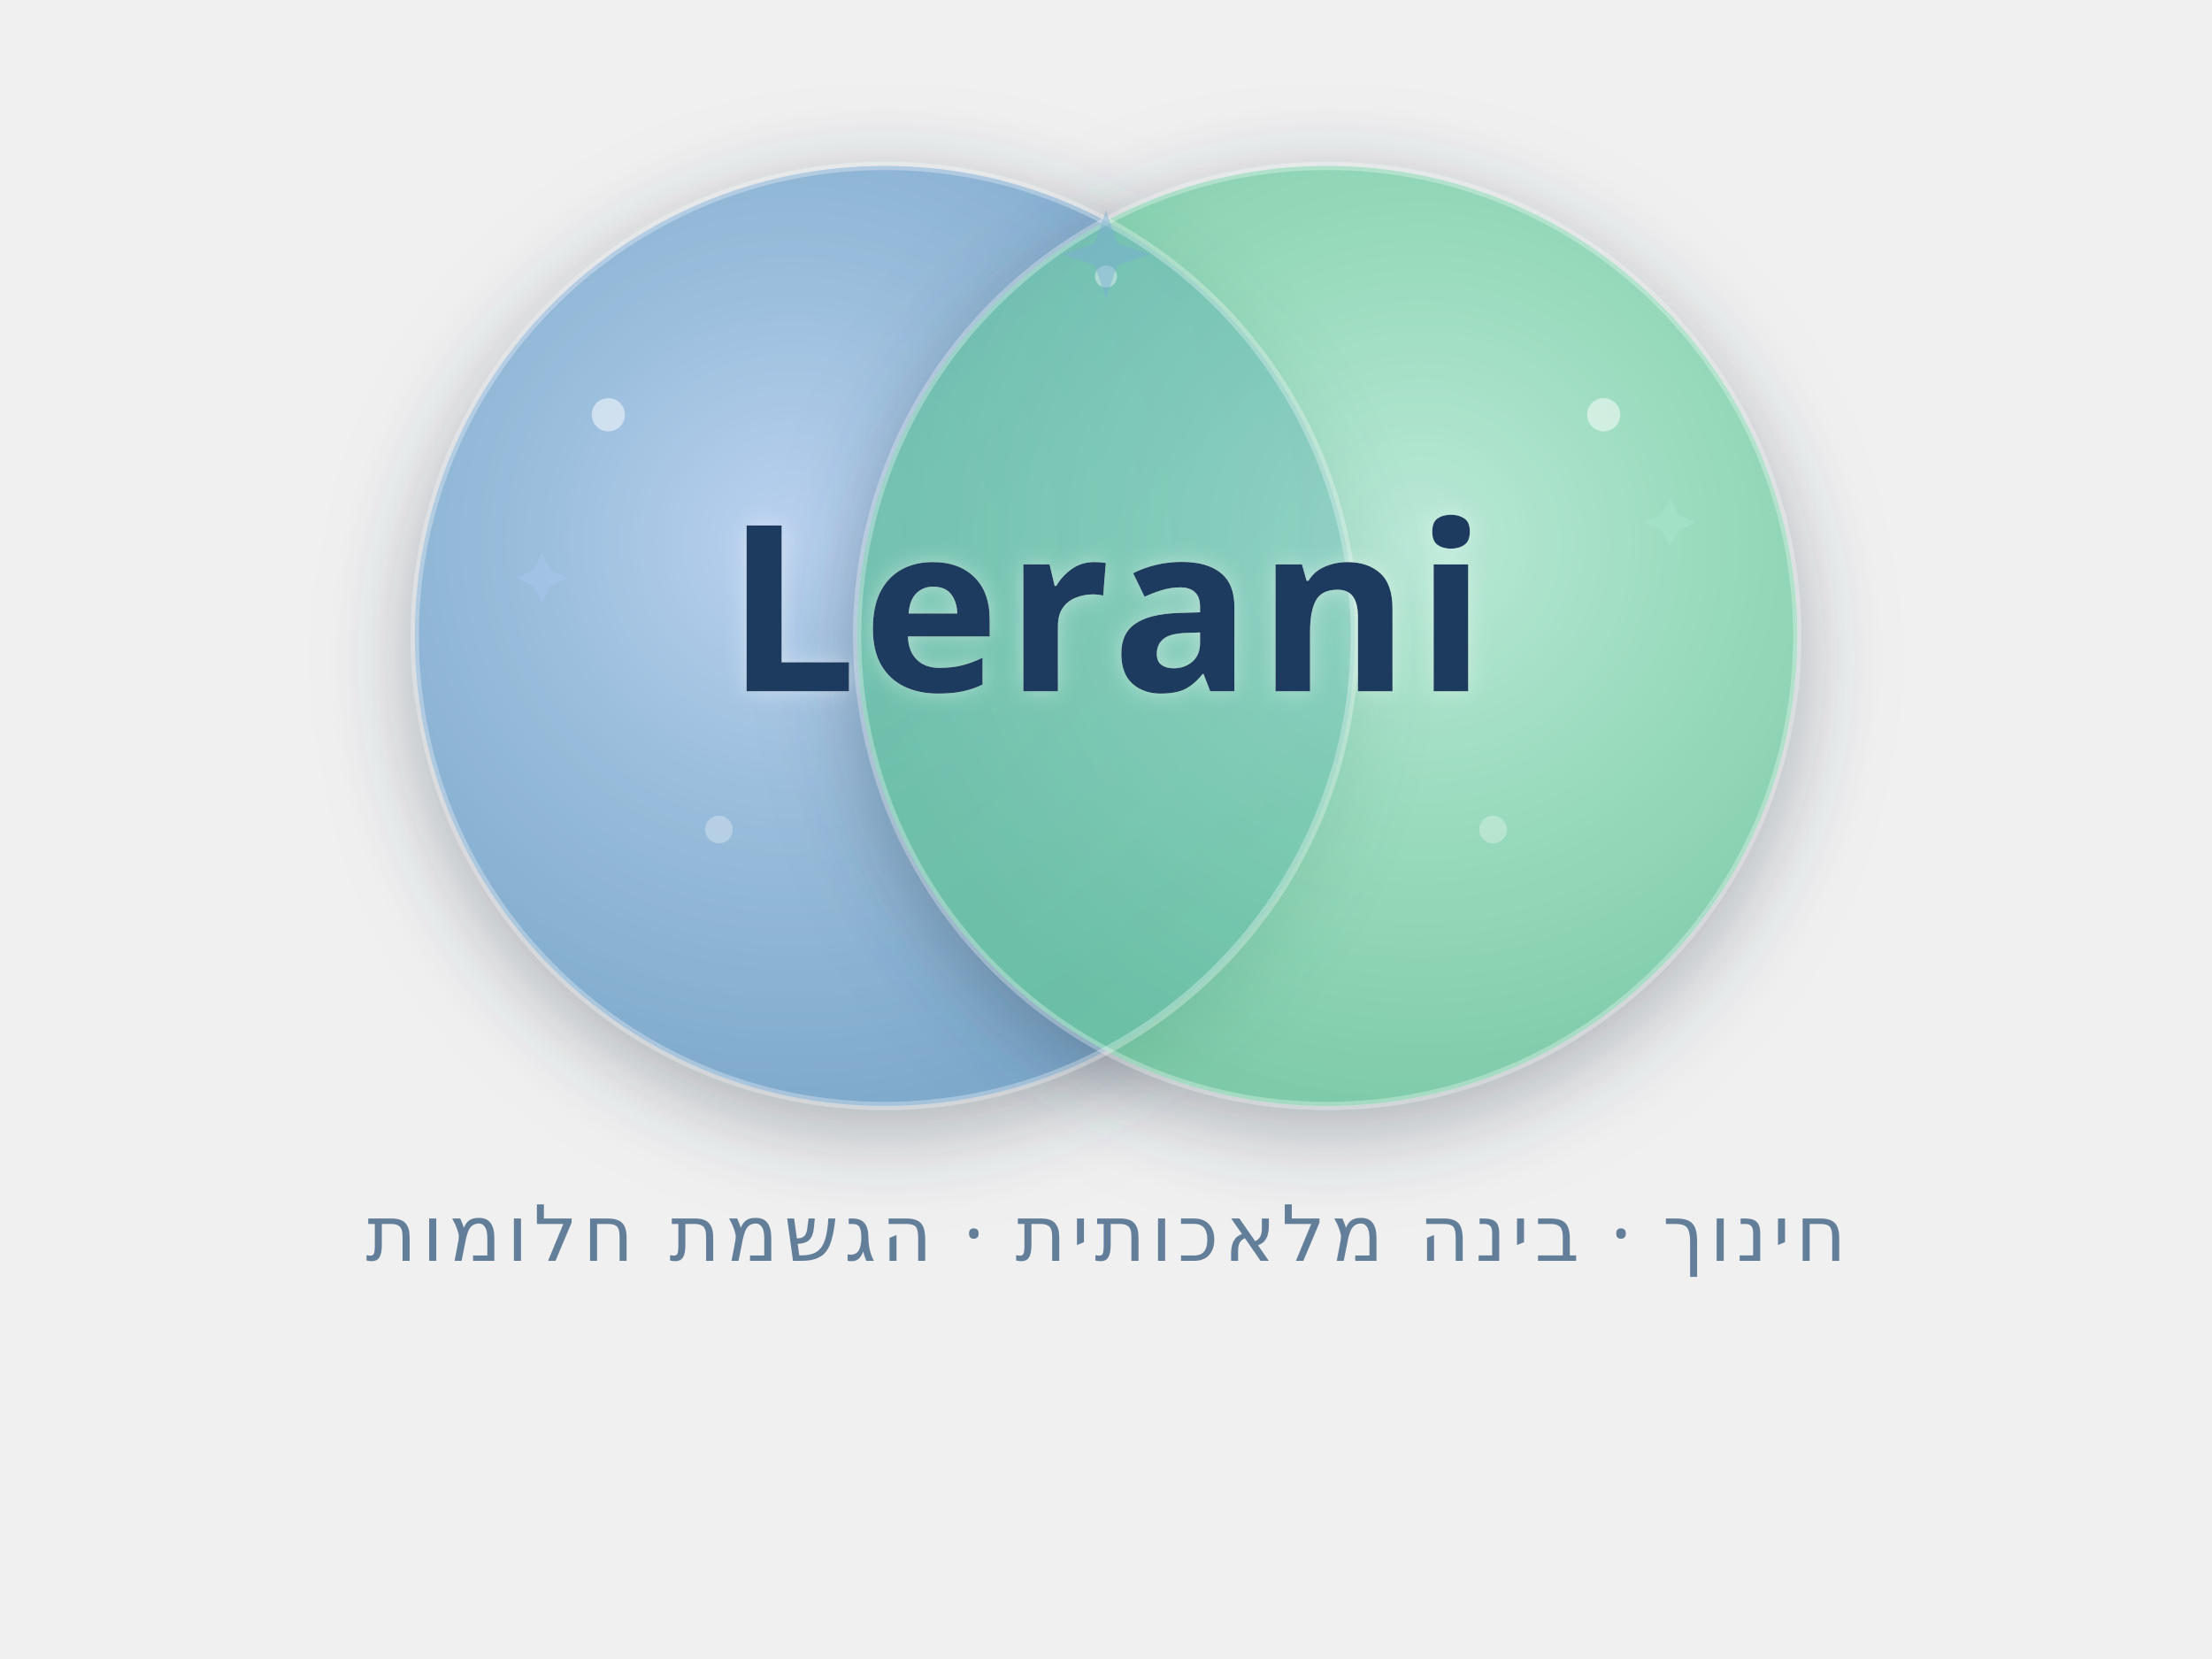
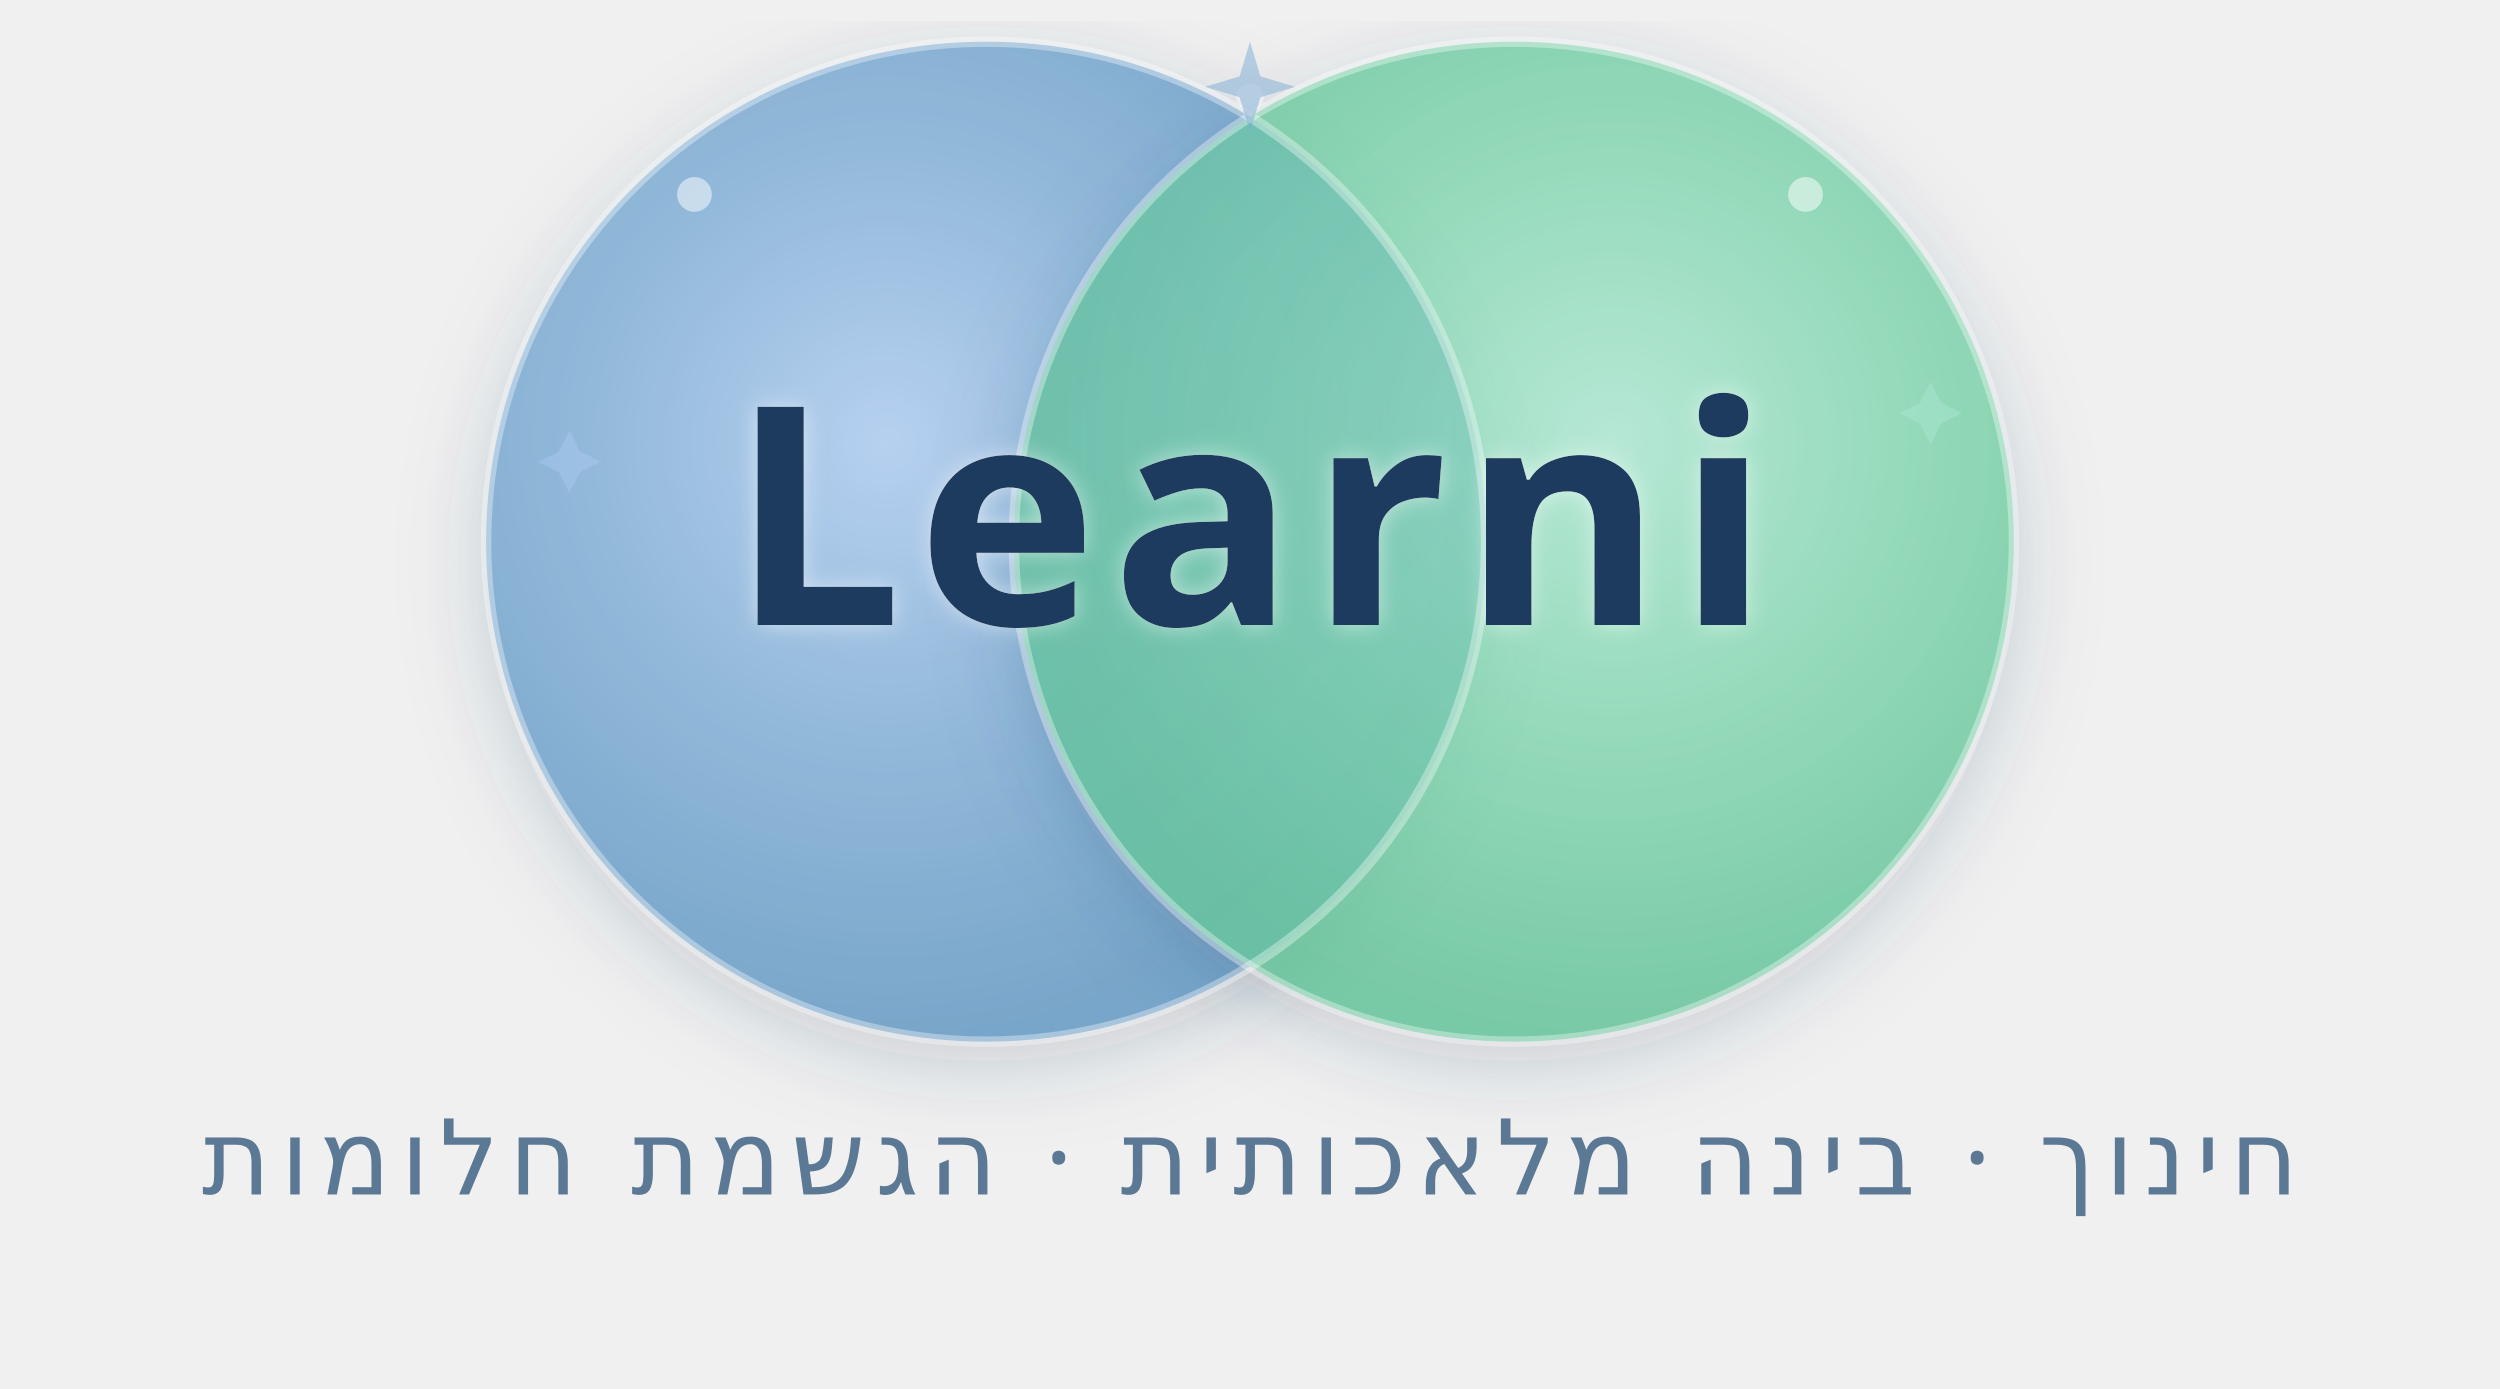
- <svg xmlns="http://www.w3.org/2000/svg" viewBox="0 0 400 300" width="400" height="300">
+ <svg xmlns="http://www.w3.org/2000/svg" viewBox="0 0 360 200" width="360" height="200">
  <defs>
    <radialGradient id="leftCircle" cx="40%" cy="40%" r="60%">
      <stop offset="0%" stop-color="#a8c8f0" />
      <stop offset="50%" stop-color="#7babd4" />
      <stop offset="100%" stop-color="#5a93c0" />
    </radialGradient>
    <radialGradient id="rightCircle" cx="60%" cy="40%" r="60%">
      <stop offset="0%" stop-color="#a8e6cf" />
      <stop offset="50%" stop-color="#7dd4ac" />
      <stop offset="100%" stop-color="#5abf92" />
    </radialGradient>
    <linearGradient id="overlapGrad" x1="0%" y1="0%" x2="100%" y2="100%">
      <stop offset="0%" stop-color="#7babd4" stop-opacity="0.6" />
      <stop offset="100%" stop-color="#7dd4ac" stop-opacity="0.6" />
    </linearGradient>
    <filter id="softShadow" x="-20%" y="-20%" width="140%" height="140%">
-       <feDropShadow dx="0" dy="4" stdDeviation="8" flood-color="#2c3e5080" />
+       <feDropShadow dx="0" dy="3" stdDeviation="6" flood-color="#1e3a5f40" />
    </filter>
    <filter id="textGlow">
-       <feGaussianBlur in="SourceAlpha" stdDeviation="2" result="blur" />
-       <feFlood flood-color="#ffffff" flood-opacity="0.4" result="color" />
+       <feGaussianBlur in="SourceAlpha" stdDeviation="1.5" result="blur" />
+       <feFlood flood-color="#ffffff" flood-opacity="0.5" result="color" />
      <feComposite in="color" in2="blur" operator="in" result="glow" />
      <feMerge>
        <feMergeNode in="glow" />
        <feMergeNode in="SourceGraphic" />
      </feMerge>
    </filter>
-     <clipPath id="clipLeft">
-       <circle cx="160" cy="115" r="85" />
-     </clipPath>
    <clipPath id="clipRight">
-       <circle cx="240" cy="115" r="85" />
+       <circle cx="218" cy="78" r="72" />
    </clipPath>
  </defs>
-   <circle cx="160" cy="115" r="85" fill="url(#leftCircle)" opacity="0.75" filter="url(#softShadow)" />
-   <circle cx="240" cy="115" r="85" fill="url(#rightCircle)" opacity="0.75" filter="url(#softShadow)" />
-   <circle cx="160" cy="115" r="85" fill="url(#overlapGrad)" clip-path="url(#clipRight)" opacity="0.5" />
-   <circle cx="160" cy="115" r="85" fill="none" stroke="#ffffff" stroke-width="1.5" opacity="0.3" />
-   <circle cx="240" cy="115" r="85" fill="none" stroke="#ffffff" stroke-width="1.5" opacity="0.3" />
-   <circle cx="110" cy="75" r="3" fill="#ffffff" opacity="0.5" />
-   <circle cx="290" cy="75" r="3" fill="#ffffff" opacity="0.5" />
-   <circle cx="200" cy="50" r="2" fill="#ffffff" opacity="0.4" />
-   <circle cx="130" cy="150" r="2.5" fill="#ffffff" opacity="0.3" />
-   <circle cx="270" cy="150" r="2.5" fill="#ffffff" opacity="0.3" />
-   <text x="200" y="125" text-anchor="middle" font-family="'Poppins', 'Segoe UI', sans-serif" font-size="42" font-weight="700" fill="#1e3a5f" letter-spacing="1" filter="url(#textGlow)">Lerani</text>
-   <text x="200" y="228" text-anchor="middle" font-family="'Heebo', 'Segoe UI', sans-serif" font-size="14" font-weight="400" fill="#4a6a8a" letter-spacing="1" opacity="0.85" direction="rtl">חינוך · בינה מלאכותית · הגשמת חלומות</text>
-   <line x1="120" y1="240" x2="280" y2="240" stroke="url(#overlapGrad)" stroke-width="2" stroke-linecap="round" opacity="0.6" />
-   <g opacity="0.45">
-     <path d="M200 38 L202 44 L208 46 L202 48 L200 54 L198 48 L192 46 L198 44 Z" fill="#7babd4" />
-     <path d="M98 100 L99.5 103 L102.5 104.5 L99.5 106 L98 109 L96.5 106 L93.5 104.5 L96.5 103 Z" fill="#a8c8f0" />
-     <path d="M302 90 L303.5 93 L306.5 94.5 L303.5 96 L302 99 L300.5 96 L297.5 94.5 L300.5 93 Z" fill="#a8e6cf" />
+   <circle cx="142" cy="78" r="72" fill="url(#leftCircle)" opacity="0.8" filter="url(#softShadow)" />
+   <circle cx="218" cy="78" r="72" fill="url(#rightCircle)" opacity="0.8" filter="url(#softShadow)" />
+   <circle cx="142" cy="78" r="72" fill="url(#overlapGrad)" clip-path="url(#clipRight)" opacity="0.5" />
+   <circle cx="142" cy="78" r="72" fill="none" stroke="#ffffff" stroke-width="1.5" opacity="0.35" />
+   <circle cx="218" cy="78" r="72" fill="none" stroke="#ffffff" stroke-width="1.5" opacity="0.35" />
+   <circle cx="100" cy="28" r="2.5" fill="#ffffff" opacity="0.5" />
+   <circle cx="260" cy="28" r="2.5" fill="#ffffff" opacity="0.5" />
+   <circle cx="180" cy="14" r="2" fill="#ffffff" opacity="0.4" />
+   <g opacity="0.5">
+     <path d="M180 6 L181.5 11 L186.5 12.5 L181.5 14 L180 19 L178.5 14 L173.5 12.5 L178.5 11 Z" fill="#7babd4" />
+     <path d="M82 62 L83.5 65 L86.5 66.5 L83.5 68 L82 71 L80.5 68 L77.5 66.5 L80.5 65 Z" fill="#a8c8f0" />
+     <path d="M278 55 L279.5 58 L282.5 59.5 L279.5 61 L278 64 L276.5 61 L273.5 59.5 L276.5 58 Z" fill="#a8e6cf" />
  </g>
+   <text x="180" y="90" text-anchor="middle" font-family="'Poppins', 'Segoe UI', sans-serif" font-size="44" font-weight="700" fill="#1e3a5f" letter-spacing="2" filter="url(#textGlow)">Learni</text>
+   <text x="180" y="172" text-anchor="middle" font-family="'Heebo', 'Segoe UI', sans-serif" font-size="15" font-weight="400" fill="#4a6a8a" letter-spacing="1.5" opacity="0.9" direction="rtl">חינוך · בינה מלאכותית · הגשמת חלומות</text>
+   <line x1="100" y1="184" x2="260" y2="184" stroke="url(#overlapGrad)" stroke-width="2" stroke-linecap="round" opacity="0.6" />
</svg>
